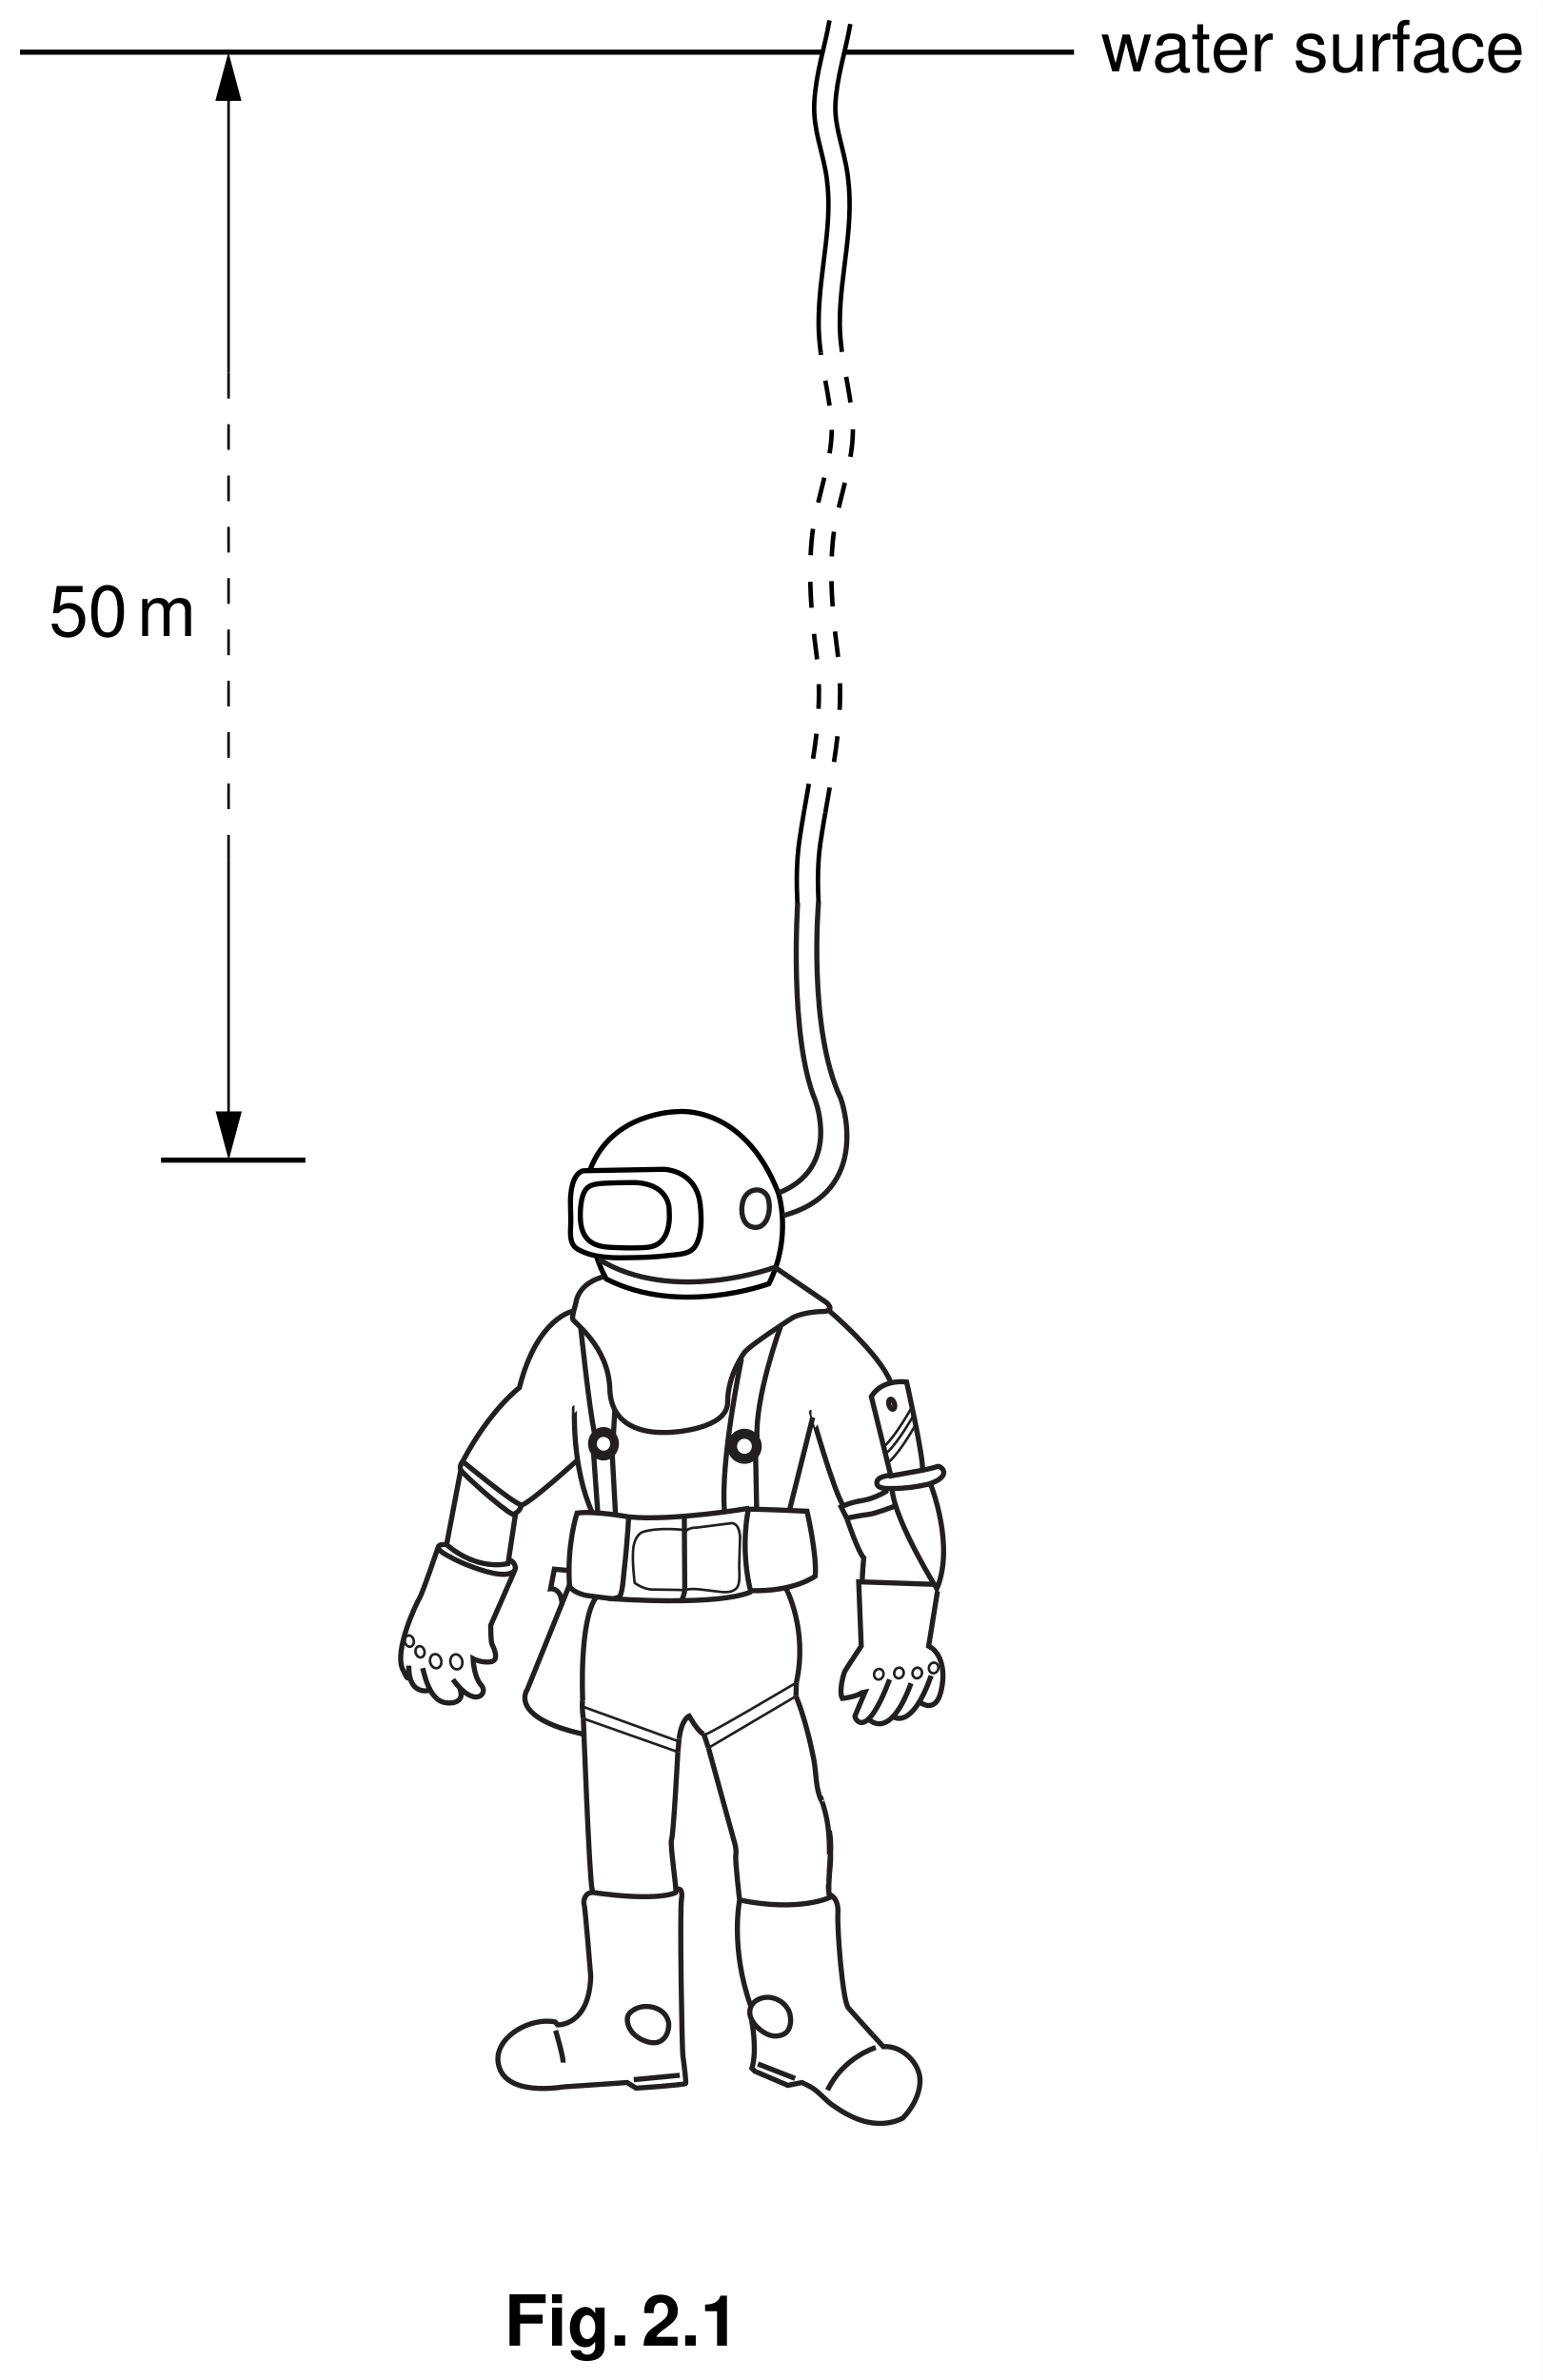
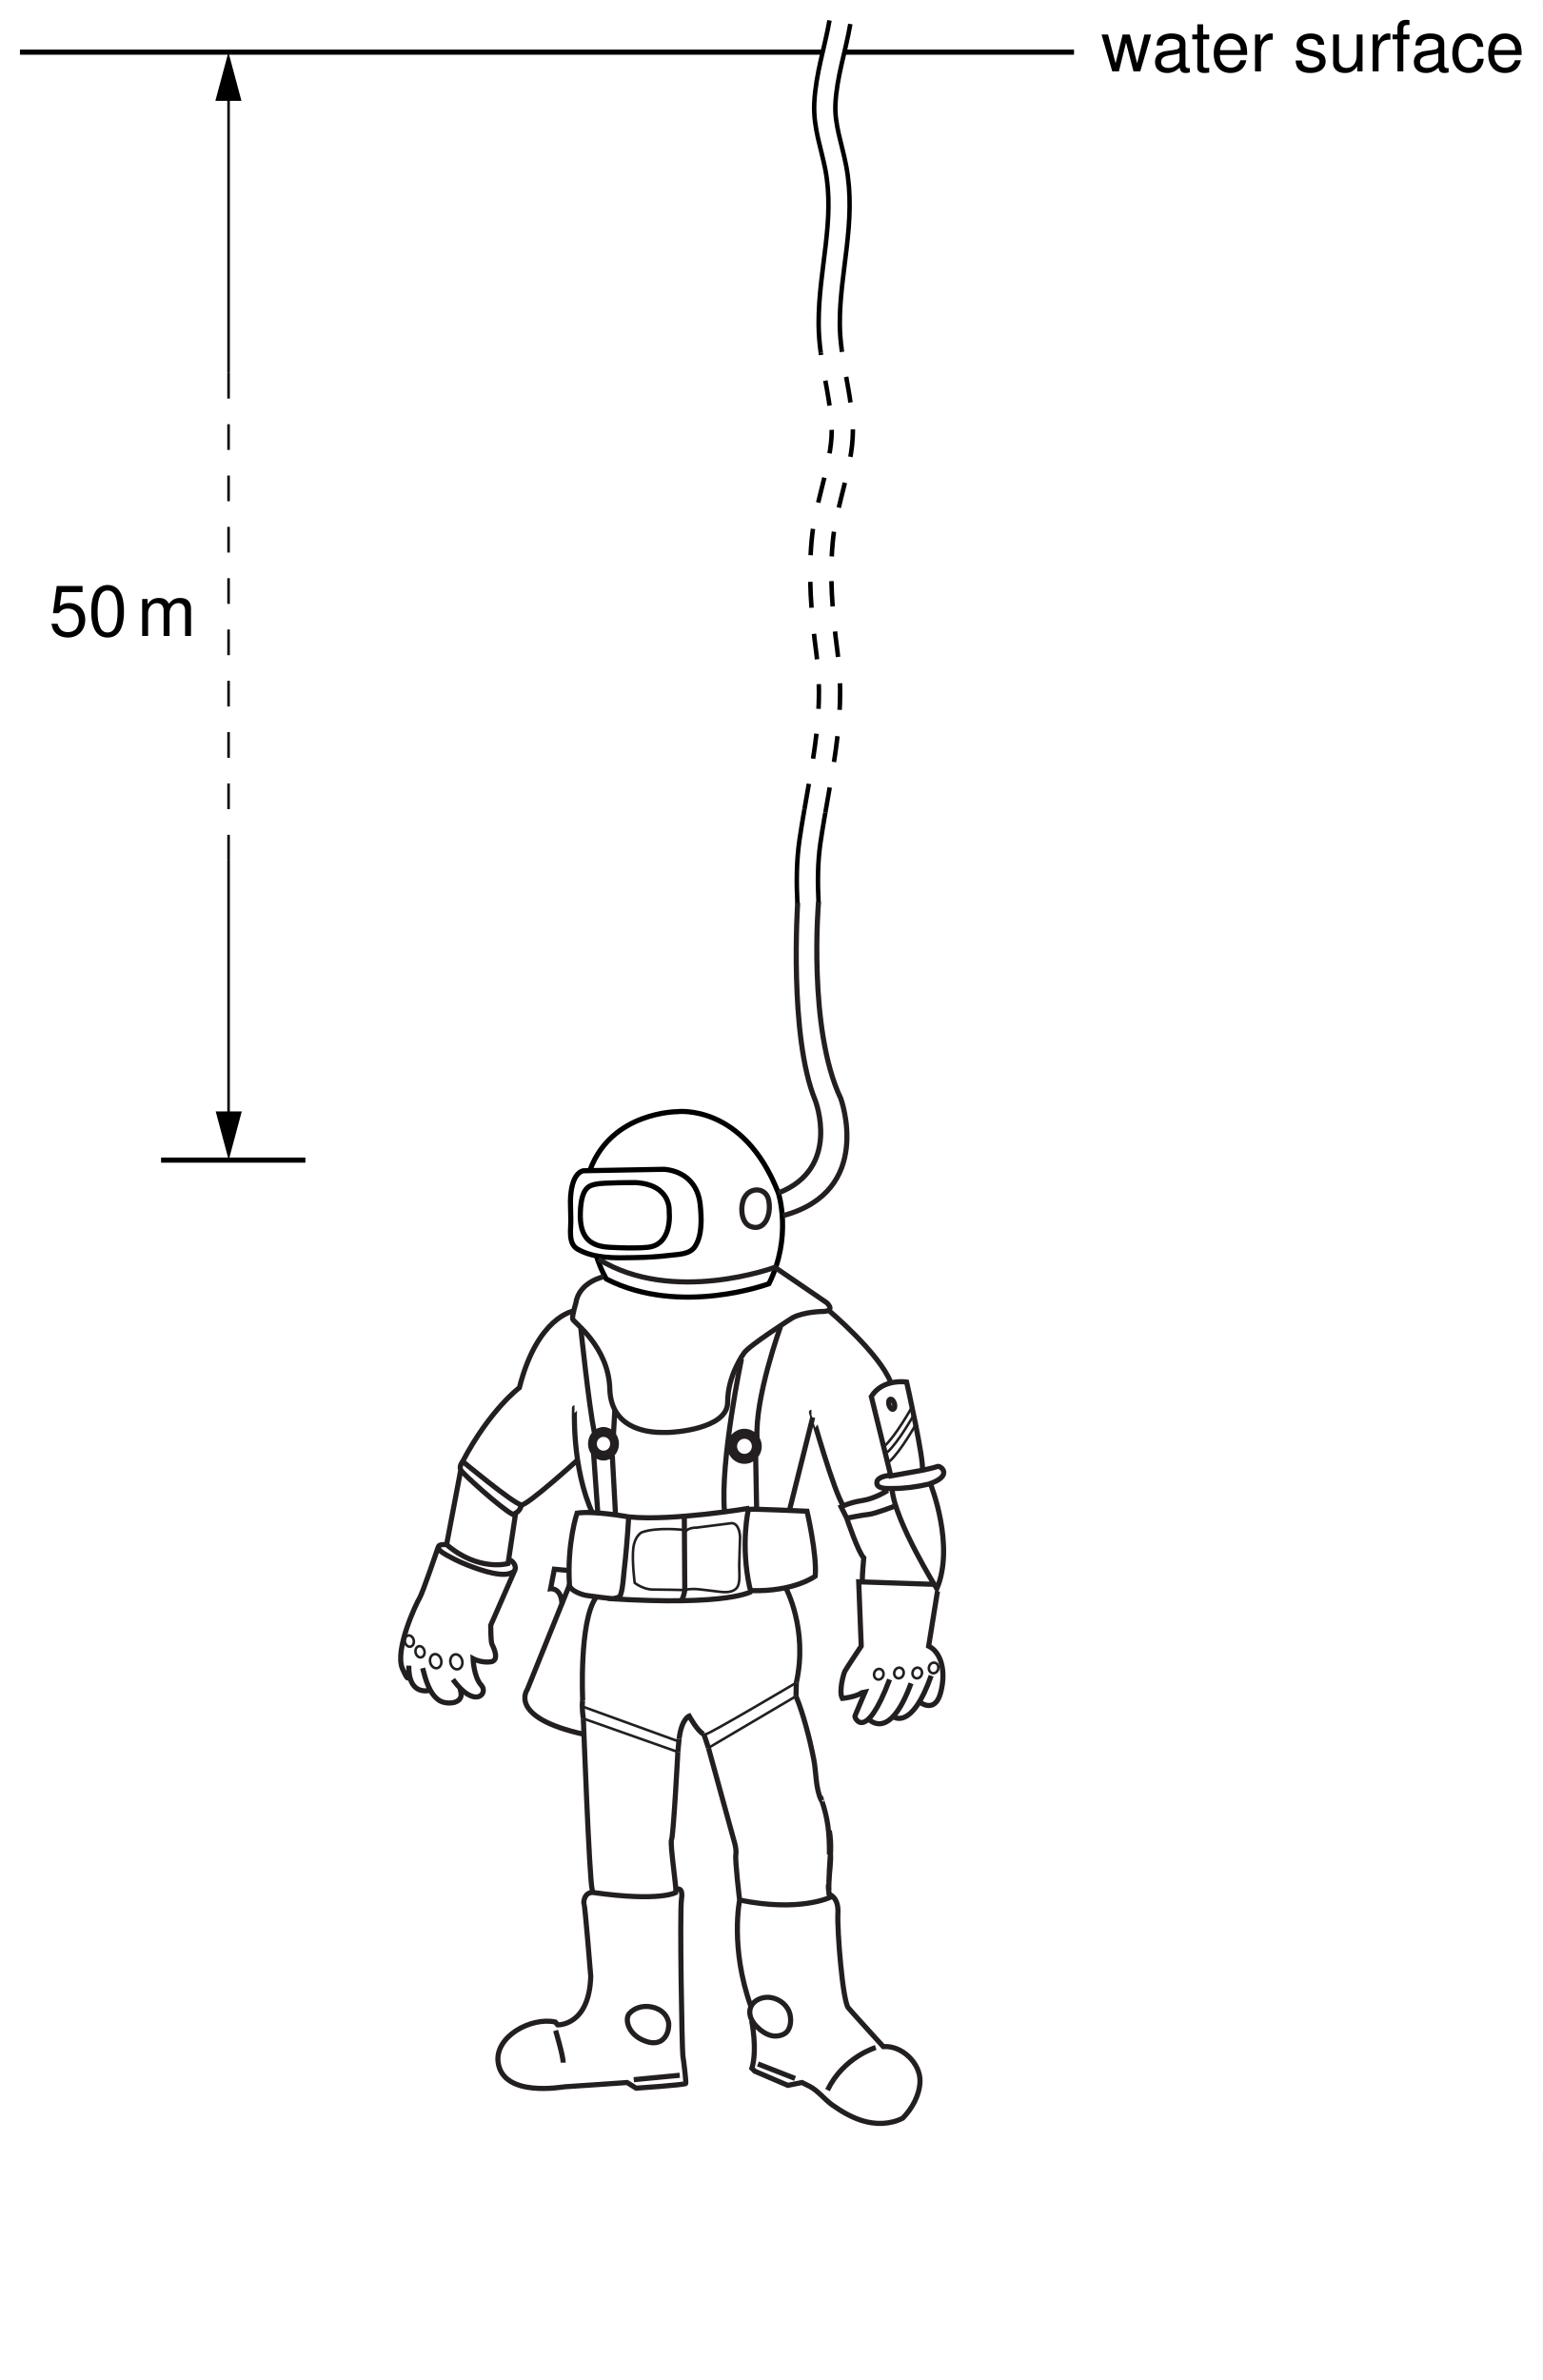
<svg xmlns="http://www.w3.org/2000/svg" xmlns:xlink="http://www.w3.org/1999/xlink" data-id="0625_2003ON_03_q02_fig2-1" data-width-mm="84.84" data-height-mm="130.88" data-measure="false" data-source="0625/03 ON 2003 p4" version="1.1" width="240.5" height="371" viewBox="0 0 240.5 371">
  <defs>
    <clipPath id="clip_1">
      <path transform="matrix(1,0,0,-1,-186.5,747.5)" d="M186.5 376.5H427V747.5H186.5Z" />
    </clipPath>
    <clipPath id="clip_2">
      <path transform="matrix(1,0,0,-1,-186.5,747.5)" d="M0 0H595V842H0Z" />
    </clipPath>
    <clipPath id="clip_3">
      <path transform="matrix(1,0,0,-1,-186.5,747.5)" d="M-1 843H596V-1H-1Z" />
    </clipPath>
    <clipPath id="clip_4">
      <path transform="matrix(1,0,0,-1,-186.5,747.5)" d="M.015 842.01H595.005V0H.015Z" />
    </clipPath>
-     <path id="font_5_39" d="M.223 .313H.542V.438H.223V.603H.585V.728H.073V0H.223V.313Z" />
-     <path id="font_5_74" d="M.206 .539H.066V0H.206V.539M.206 .728H.066V.603H.206V.728Z" />
-     <path id="font_5_72" d="M.399 .539V.457C.360 .519 .317 .548 .260 .548 .212 .548 .159 .524 .122 .485 .068 .429 .040 .351 .040 .256 .040 .090 .128-.023 .257-.023 .315-.023 .350-.004 .399 .054V-.018C.399-.083 .353-.128 .287-.128 .237-.128 .206-.106 .195-.065H.051C.052-.107 .067-.136 .104-.166 .147-.201 .206-.218 .282-.218 .438-.218 .532-.143 .532-.018V.539H.399M.286 .431C.352 .431 .401 .358 .401 .258 .401 .160 .354 .093 .284 .093 .223 .093 .180 .160 .180 .258 .180 .360 .223 .431 .286 .431Z" />
-     <path id="font_5_15" d="M.213 .145H.063V0H.213V.145Z" />
-     <path id="font_5_19" d="M.511 .125H.210C.229 .162 .251 .183 .355 .258 .478 .348 .514 .401 .514 .498 .514 .635 .419 .723 .271 .723 .125 .723 .038 .636 .038 .486V.461H.173V.485C.173 .563 .210 .610 .274 .610 .336 .610 .375 .566 .375 .495 .375 .416 .350 .388 .192 .275 .072 .194 .035 .131 .029 0H.511V.125Z" />
-     <path id="font_5_18" d="M.237 .488V0H.377V.708H.284C.263 .625 .189 .582 .067 .582V.488H.237Z" />
+     <clipPath id="clip_5">
+       <path transform="matrix(1,0,0,-1,-186.5,747.5)" d="M50.61 746.36H515.49V411.87H50.61Z" clip-rule="evenodd" />
+     </clipPath>
    <clipPath id="clip_6">
      <path transform="matrix(1,0,0,-1,-186.5,747.5)" d="M50.61 746.36H515.49V411.87H50.61Z" clip-rule="evenodd" />
    </clipPath>
-     <clipPath id="clip_7">
-       <path transform="matrix(1,0,0,-1,-186.5,747.5)" d="M50.61 746.36H515.49V411.87H50.61Z" clip-rule="evenodd" />
-     </clipPath>
-     <path id="font_8_22" d="M.475 .708H.109L.056 .322H.137C.178 .371 .212 .388 .268 .388 .363 .388 .422 .323 .422 .218 .422 .116 .363 .054 .267 .054 .190 .054 .143 .093 .122 .173H.034C.046 .115 .056 .087 .077 .061 .117 .007 .189-.023 .269-.023 .412-.023 .513 .080 .513 .230 .513 .370 .419 .466 .283 .466 .233 .466 .194 .453 .152 .423L.180 .621H.475V.708Z" />
-     <path id="font_8_17" d="M.274 .722C.208 .722 .148 .692 .111 .643 .065 .579 .042 .483 .042 .349 .042 .105 .122-.023 .274-.023 .424-.023 .506 .105 .506 .343 .506 .483 .485 .577 .437 .643 .400 .694 .341 .722 .274 .722M.274 .644C.369 .644 .416 .547 .416 .351 .416 .145 .370 .049 .272 .049 .179 .049 .132 .149 .132 .348 .132 .547 .179 .644 .274 .644Z" />
-     <path id="font_8_1" d="" />
-     <path id="font_8_78" d="M.069 .523V0H.153V.328C.153 .404 .208 .465 .276 .465 .338 .465 .373 .427 .373 .360V0H.457V.328C.457 .404 .513 .465 .580 .465 .641 .465 .677 .426 .677 .360V0H.761V.392C.761 .486 .707 .538 .610 .538 .539 .538 .497 .517 .448 .458 .417 .514 .375 .538 .307 .538 .237 .538 .190 .513 .146 .449V.523H.069Z" />
-     <path id="font_8_88" d="M.554 0 .707 .523H.613L.509 .115 .406 .523H.304L.204 .115 .097 .523H.005L.157 0H.251L.352 .410 .458 0H.554Z" />
-     <path id="font_8_66" d="M.534 .048C.526 .046 .521 .046 .516 .046 .487 .046 .472 .061 .472 .087V.395C.472 .488 .403 .538 .274 .538 .197 .538 .136 .516 .100 .477 .076 .450 .066 .420 .064 .368H.148C.155 .432 .194 .461 .271 .461 .347 .461 .388 .433 .388 .383V.361C.388 .325 .369 .312 .301 .303 .183 .288 .165 .284 .133 .271 .072 .245 .041 .199 .041 .131 .041 .036 .107-.023 .213-.023 .279-.023 .332 0 .391 .053 .397 0 .423-.023 .477-.023 .495-.023 .506-.021 .534-.014V.048M.388 .164C.388 .136 .380 .119 .355 .097 .321 .065 .280 .049 .231 .049 .166 .049 .128 .080 .128 .133 .128 .188 .164 .216 .254 .229 .343 .241 .360 .245 .388 .258V.164Z" />
-     <path id="font_8_85" d="M.253 .523H.167V.667H.084V.523H.013V.455H.084V.059C.084 .005 .120-.023 .185-.023 .207-.023 .225-.021 .253-.016V.053C.241 .050 .230 .049 .213 .049 .177 .049 .167 .059 .167 .097V.455H.253V.523Z" />
-     <path id="font_8_70" d="M.513 .233C.513 .313 .506 .361 .491 .400 .457 .486 .377 .538 .279 .538 .133 .538 .039 .427 .039 .254 .039 .081 .129-.023 .277-.023 .397-.023 .480 .044 .501 .158H.417C.394 .089 .347 .053 .280 .053 .227 .053 .182 .077 .154 .121 .134 .151 .127 .181 .126 .233H.513M.128 .301C.135 .398 .194 .461 .278 .461 .363 .461 .422 .395 .422 .301H.128Z" />
-     <path id="font_8_83" d="M.068 .523V0H.152V.271C.153 .397 .205 .453 .320 .450V.535C.306 .537 .298 .538 .288 .538 .234 .538 .194 .506 .145 .429V.523H.068Z" />
-     <path id="font_8_84" d="M.437 .377C.436 .480 .368 .538 .247 .538 .125 .538 .046 .475 .046 .378 .046 .296 .088 .257 .212 .227L.291 .208C.348 .194 .371 .173 .371 .136 .371 .086 .322 .053 .25 .053 .204 .053 .166 .066 .145 .088 .132 .103 .126 .118 .121 .155H.033C.037 .034 .105-.023 .242-.023 .375-.023 .458 .041 .458 .142 .458 .220 .414 .263 .310 .288L.230 .307C.162 .323 .133 .345 .133 .382 .133 .431 .176 .461 .244 .461 .311 .461 .347 .432 .349 .377H.437Z" />
-     <path id="font_8_86" d="M.481 0V.523H.398V.226C.398 .119 .342 .049 .255 .049 .189 .049 .147 .089 .147 .152V.523H.064V.119C.064 .032 .129-.023 .231-.023 .308-.023 .357 .003 .406 .072V0H.481Z" />
-     <path id="font_8_71" d="M.257 .523H.170V.605C.170 .640 .189 .658 .228 .658 .235 .658 .238 .658 .257 .657V.726C.238 .730 .227 .731 .210 .731 .133 .731 .087 .687 .087 .612V.523H.017V.455H.087V0H.170V.455H.257V.523Z" />
-     <path id="font_8_68" d="M.470 .347C.466 .398 .455 .431 .435 .460 .399 .509 .336 .538 .263 .538 .121 .538 .030 .426 .030 .252 .030 .083 .120-.023 .263-.023 .388-.023 .466 .051 .476 .179H.392C.378 .095 .335 .053 .264 .053 .172 .053 .117 .128 .117 .252 .117 .383 .171 .461 .263 .461 .332 .461 .376 .420 .386 .347H.470Z" />
-     <clipPath id="clip_9">
+     <path id="font_7_22" d="M.475 .708H.109L.056 .322H.137C.178 .371 .212 .388 .268 .388 .363 .388 .422 .323 .422 .218 .422 .116 .363 .054 .267 .054 .190 .054 .143 .093 .122 .173H.034C.046 .115 .056 .087 .077 .061 .117 .007 .189-.023 .269-.023 .412-.023 .513 .080 .513 .230 .513 .370 .419 .466 .283 .466 .233 .466 .194 .453 .152 .423L.180 .621H.475V.708Z" />
+     <path id="font_7_17" d="M.274 .722C.208 .722 .148 .692 .111 .643 .065 .579 .042 .483 .042 .349 .042 .105 .122-.023 .274-.023 .424-.023 .506 .105 .506 .343 .506 .483 .485 .577 .437 .643 .400 .694 .341 .722 .274 .722M.274 .644C.369 .644 .416 .547 .416 .351 .416 .145 .370 .049 .272 .049 .179 .049 .132 .149 .132 .348 .132 .547 .179 .644 .274 .644Z" />
+     <path id="font_7_1" d="" />
+     <path id="font_7_78" d="M.069 .523V0H.153V.328C.153 .404 .208 .465 .276 .465 .338 .465 .373 .427 .373 .360V0H.457V.328C.457 .404 .513 .465 .580 .465 .641 .465 .677 .426 .677 .360V0H.761V.392C.761 .486 .707 .538 .610 .538 .539 .538 .497 .517 .448 .458 .417 .514 .375 .538 .307 .538 .237 .538 .190 .513 .146 .449V.523H.069Z" />
+     <path id="font_7_88" d="M.554 0 .707 .523H.613L.509 .115 .406 .523H.304L.204 .115 .097 .523H.005L.157 0H.251L.352 .410 .458 0H.554Z" />
+     <path id="font_7_66" d="M.534 .048C.526 .046 .521 .046 .516 .046 .487 .046 .472 .061 .472 .087V.395C.472 .488 .403 .538 .274 .538 .197 .538 .136 .516 .100 .477 .076 .450 .066 .420 .064 .368H.148C.155 .432 .194 .461 .271 .461 .347 .461 .388 .433 .388 .383V.361C.388 .325 .369 .312 .301 .303 .183 .288 .165 .284 .133 .271 .072 .245 .041 .199 .041 .131 .041 .036 .107-.023 .213-.023 .279-.023 .332 0 .391 .053 .397 0 .423-.023 .477-.023 .495-.023 .506-.021 .534-.014V.048M.388 .164C.388 .136 .380 .119 .355 .097 .321 .065 .280 .049 .231 .049 .166 .049 .128 .080 .128 .133 .128 .188 .164 .216 .254 .229 .343 .241 .360 .245 .388 .258V.164Z" />
+     <path id="font_7_85" d="M.253 .523H.167V.667H.084V.523H.013V.455H.084V.059C.084 .005 .120-.023 .185-.023 .207-.023 .225-.021 .253-.016V.053C.241 .050 .230 .049 .213 .049 .177 .049 .167 .059 .167 .097V.455H.253V.523Z" />
+     <path id="font_7_70" d="M.513 .233C.513 .313 .506 .361 .491 .400 .457 .486 .377 .538 .279 .538 .133 .538 .039 .427 .039 .254 .039 .081 .129-.023 .277-.023 .397-.023 .480 .044 .501 .158H.417C.394 .089 .347 .053 .280 .053 .227 .053 .182 .077 .154 .121 .134 .151 .127 .181 .126 .233H.513M.128 .301C.135 .398 .194 .461 .278 .461 .363 .461 .422 .395 .422 .301H.128Z" />
+     <path id="font_7_83" d="M.068 .523V0H.152V.271C.153 .397 .205 .453 .320 .450V.535C.306 .537 .298 .538 .288 .538 .234 .538 .194 .506 .145 .429V.523H.068Z" />
+     <path id="font_7_84" d="M.437 .377C.436 .480 .368 .538 .247 .538 .125 .538 .046 .475 .046 .378 .046 .296 .088 .257 .212 .227L.291 .208C.348 .194 .371 .173 .371 .136 .371 .086 .322 .053 .25 .053 .204 .053 .166 .066 .145 .088 .132 .103 .126 .118 .121 .155H.033C.037 .034 .105-.023 .242-.023 .375-.023 .458 .041 .458 .142 .458 .220 .414 .263 .310 .288L.230 .307C.162 .323 .133 .345 .133 .382 .133 .431 .176 .461 .244 .461 .311 .461 .347 .432 .349 .377H.437Z" />
+     <path id="font_7_86" d="M.481 0V.523H.398V.226C.398 .119 .342 .049 .255 .049 .189 .049 .147 .089 .147 .152V.523H.064V.119C.064 .032 .129-.023 .231-.023 .308-.023 .357 .003 .406 .072V0H.481Z" />
+     <path id="font_7_71" d="M.257 .523H.170V.605C.170 .640 .189 .658 .228 .658 .235 .658 .238 .658 .257 .657V.726C.238 .730 .227 .731 .210 .731 .133 .731 .087 .687 .087 .612V.523H.017V.455H.087V0H.170V.455H.257V.523Z" />
+     <path id="font_7_68" d="M.470 .347C.466 .398 .455 .431 .435 .460 .399 .509 .336 .538 .263 .538 .121 .538 .030 .426 .030 .252 .030 .083 .120-.023 .263-.023 .388-.023 .466 .051 .476 .179H.392C.378 .095 .335 .053 .264 .053 .172 .053 .117 .128 .117 .252 .117 .383 .171 .461 .263 .461 .332 .461 .376 .420 .386 .347H.470Z" />
+     <clipPath id="clip_8">
      <path transform="matrix(1,0,0,-1,-186.5,747.5)" d="M-1 843H596V-1H-1Z" />
    </clipPath>
-     <clipPath id="clip_10">
+     <clipPath id="clip_9">
      <path transform="matrix(1,0,0,-1,-186.5,747.5)" d="M.015 842.01H595.005V0H.015Z" />
    </clipPath>
  </defs>
  <g clip-path="url(#clip_1)">
    <g clip-path="url(#clip_2)">
      <path transform="matrix(1,0,0,-1,-175.5,-82.5)" d="M0 0V0" fill="#ffffff" />
      <g clip-path="url(#clip_3)">
        <g clip-path="url(#clip_4)">
          <path transform="matrix(1,0,0,-1,-186.5,747.5)" d="M49.61 777.37H517.32V51.700H49.61Z" fill="#ffffff" />
-           <use data-text="F" xlink:href="#font_5_39" transform="matrix(11,0,0,-11,78.629,365.643)" />
-           <use data-text="i" xlink:href="#font_5_74" transform="matrix(11,0,0,-11,85.348,365.643)" />
-           <use data-text="g" xlink:href="#font_5_72" transform="matrix(11,0,0,-11,88.403,365.643)" />
-           <use data-text="." xlink:href="#font_5_15" transform="matrix(11,0,0,-11,95.122,365.643)" />
-           <use data-text="2" xlink:href="#font_5_19" transform="matrix(11,0,0,-11,100.015,365.643)" />
-           <use data-text="." xlink:href="#font_5_15" transform="matrix(11,0,0,-11,106.129,365.643)" />
-           <use data-text="1" xlink:href="#font_5_18" transform="matrix(11,0,0,-11,109.185,365.643)" />
          <path transform="matrix(1,0,0,-1,-186.5,747.5)" d="M50.61 746.36H515.49V411.87H50.61Z" fill="#ffffff" />
        </g>
      </g>
-       <g clip-path="url(#clip_6)">
+       <g clip-path="url(#clip_5)">
        <path transform="matrix(1,0,0,-1,3.110,8.130)" stroke-width=".8" stroke-linecap="butt" stroke-miterlimit="4" stroke-linejoin="miter" fill="none" stroke="#000000" d="M0 0H164.333" />
        <path transform="matrix(1,0,0,-1,129.596,54.797)" stroke-width="4" stroke-linecap="butt" stroke-miterlimit="4" stroke-linejoin="miter" fill="none" stroke="#000000" d="M0 0C-.187 1.408-.313 2.844-.319 4.335-.35 12.647 2.296 20.284 .697 28.662 .045 32.072-1.161 35.121-1.002 38.621-.801 43.021 .606 47.053 1.347 51.334" />
      </g>
      <path transform="matrix(1,0,0,-1,127.043,126.411)" stroke-width="4" stroke-linecap="butt" stroke-dasharray="4,4" stroke-miterlimit="4" stroke-linejoin="miter" fill="none" stroke="#000000" d="M0 0C1.422 8.212 3.044 15.838 1.891 24.556 1.081 30.689 .529 36.931 1.251 43.102 1.89 48.575 4.571 54.822 4.25 60.267 4.018 64.191 3.061 67.797 2.553 71.613" />
-       <g clip-path="url(#clip_7)">
+       <g clip-path="url(#clip_6)">
        <path transform="matrix(1,0,0,-1,125.965,140.793)" stroke-width="4" stroke-linecap="butt" stroke-miterlimit="4" stroke-linejoin="miter" fill="none" stroke="#000000" d="M0 0C-.155 3.22-.158 6.439 .313 9.662 .547 11.264 .809 12.833 1.078 14.382" />
        <path transform="matrix(1,0,0,-1,125.965,140.793)" stroke-width="2.6" stroke-linecap="round" stroke-miterlimit="4" stroke-linejoin="miter" fill="none" stroke="#ffffff" d="M0 0C-.155 3.22-.158 6.439 .313 9.662 1.79 19.756 4.338 28.576 2.969 38.938 2.159 45.071 1.607 51.313 2.329 57.484 2.968 62.957 5.649 69.204 5.328 74.649 5.011 80.02 3.334 84.797 3.312 90.33 3.281 98.642 5.927 106.279 4.328 114.657 3.676 118.067 2.47 121.116 2.629 124.616 2.83 129.016 4.237 133.048 4.978 137.329" />
      </g>
      <path transform="matrix(1,0,0,-1,25.11,180.841)" stroke-width=".8" stroke-linecap="butt" stroke-miterlimit="4" stroke-linejoin="miter" fill="none" stroke="#000000" d="M0 0H22.5" />
      <path transform="matrix(1,0,0,-1,35.634,134.13)" stroke-width=".4" stroke-linecap="butt" stroke-miterlimit="4" stroke-linejoin="miter" fill="none" stroke="#000000" d="M0 0V-40.511" />
      <path transform="matrix(1,0,0,-1,35.634,58.130)" stroke-width=".4" stroke-linecap="butt" stroke-dasharray="4,4" stroke-miterlimit="4" stroke-linejoin="miter" fill="none" stroke="#000000" d="M0 0V-76" />
      <path transform="matrix(1,0,0,-1,35.634,14.331)" stroke-width=".4" stroke-linecap="butt" stroke-miterlimit="4" stroke-linejoin="miter" fill="none" stroke="#000000" d="M0 0V-43.798" />
      <path transform="matrix(1,0,0,-1,33.626,173.252)" d="M0 0 2.033-7.589 4.067 0H0" />
      <path transform="matrix(1,0,0,-1,37.643,15.718)" d="M0 0-2.033 7.589-4.067 0H0" />
-       <use data-text="5" xlink:href="#font_8_22" transform="matrix(11,0,0,-11,7.646,99.130)" />
-       <use data-text="0" xlink:href="#font_8_17" transform="matrix(11,0,0,-11,13.762,99.130)" />
-       <use data-text="m" xlink:href="#font_8_78" transform="matrix(11,0,0,-11,21.407,99.130)" />
-       <use data-text="w" xlink:href="#font_8_88" transform="matrix(11,0,0,-11,171.678,11.130)" />
-       <use data-text="a" xlink:href="#font_8_66" transform="matrix(11,0,0,-11,179.620,11.130)" />
-       <use data-text="t" xlink:href="#font_8_85" transform="matrix(11,0,0,-11,185.736,11.130)" />
-       <use data-text="e" xlink:href="#font_8_70" transform="matrix(11,0,0,-11,188.794,11.130)" />
-       <use data-text="r" xlink:href="#font_8_83" transform="matrix(11,0,0,-11,194.910,11.130)" />
-       <use data-text="s" xlink:href="#font_8_84" transform="matrix(11,0,0,-11,201.631,11.130)" />
-       <use data-text="u" xlink:href="#font_8_86" transform="matrix(11,0,0,-11,207.131,11.130)" />
-       <use data-text="r" xlink:href="#font_8_83" transform="matrix(11,0,0,-11,213.247,11.130)" />
-       <use data-text="f" xlink:href="#font_8_71" transform="matrix(11,0,0,-11,216.910,11.130)" />
-       <use data-text="a" xlink:href="#font_8_66" transform="matrix(11,0,0,-11,219.968,11.130)" />
-       <use data-text="c" xlink:href="#font_8_68" transform="matrix(11,0,0,-11,226.084,11.130)" />
-       <use data-text="e" xlink:href="#font_8_70" transform="matrix(11,0,0,-11,231.584,11.130)" />
+       <use data-text="5" xlink:href="#font_7_22" transform="matrix(11,0,0,-11,7.646,99.130)" />
+       <use data-text="0" xlink:href="#font_7_17" transform="matrix(11,0,0,-11,13.762,99.130)" />
+       <use data-text="m" xlink:href="#font_7_78" transform="matrix(11,0,0,-11,21.407,99.130)" />
+       <use data-text="w" xlink:href="#font_7_88" transform="matrix(11,0,0,-11,171.678,11.130)" />
+       <use data-text="a" xlink:href="#font_7_66" transform="matrix(11,0,0,-11,179.620,11.130)" />
+       <use data-text="t" xlink:href="#font_7_85" transform="matrix(11,0,0,-11,185.736,11.130)" />
+       <use data-text="e" xlink:href="#font_7_70" transform="matrix(11,0,0,-11,188.794,11.130)" />
+       <use data-text="r" xlink:href="#font_7_83" transform="matrix(11,0,0,-11,194.910,11.130)" />
+       <use data-text="s" xlink:href="#font_7_84" transform="matrix(11,0,0,-11,201.631,11.130)" />
+       <use data-text="u" xlink:href="#font_7_86" transform="matrix(11,0,0,-11,207.131,11.130)" />
+       <use data-text="r" xlink:href="#font_7_83" transform="matrix(11,0,0,-11,213.247,11.130)" />
+       <use data-text="f" xlink:href="#font_7_71" transform="matrix(11,0,0,-11,216.910,11.130)" />
+       <use data-text="a" xlink:href="#font_7_66" transform="matrix(11,0,0,-11,219.968,11.130)" />
+       <use data-text="c" xlink:href="#font_7_68" transform="matrix(11,0,0,-11,226.084,11.130)" />
+       <use data-text="e" xlink:href="#font_7_70" transform="matrix(11,0,0,-11,231.584,11.130)" />
      <path transform="matrix(1,0,0,-1,92.026,182.278)" stroke-width=".8" stroke-linecap="butt" stroke-miterlimit="4" stroke-linejoin="miter" fill="none" stroke="#000000" d="M0 0C3.388 8.989 13.556 8.989 13.556 8.989 13.556 8.989 23.87 10.315 29.323-3.684 29.323-3.684 31.534-10.462 27.851-17.831 27.851-17.831 13.998-22.988 2.503-17.094 2.503-17.094 1.642-15.736 .863-13.207M11.198 0-1.033-.221C-1.033-.221-3.022-.294-3.095-5.01-3.075-5.946-3.055-6.882-3.035-7.818-3-9.365-3.507-11.578-1.964-12.45 .699-13.956 3.873-13.811 6.826-13.762 8.677-13.732 10.531-13.641 12.372-13.41 13.712-13.241 15.476-13.286 16.304-12.061 17.495-10.292 17.347-7.502 17.134-5.479 16.81-2.342 14.791-.347 11.64 0H11.198ZM8.914-12.157C12.894-11.788 12.302-6.631 12.302-6.631 12.302-6.631 12.746-2.358 7-2.063 6.999-2.063 2.136-2.063 1.031-2.284-.075-2.505-1.401-2.652-1.549-6.705-1.696-10.757 .072-12.01 3.093-12.157 4.972-12.248 7.048-12.329 8.914-12.157Z" />
      <path transform="matrix(1,0,0,-1,94.088,199.028)" stroke-width=".8" stroke-linecap="butt" stroke-miterlimit="4" stroke-linejoin="miter" fill="none" stroke="#231f20" d="M0 0C0 0-3.832-.785-4.322-4.126-4.322-4.126-4.912-6.091-4.814-6.581-4.715-7.073 .785-10.806 .982-17.487 1.179-24.167 7.76-24.265 9.233-24.265H10.021C10.807-24.265 19.353-23.773 19.353-19.55 19.353-15.325 21.906-11.887 21.906-11.887 22.693-10.708 29.472-6.386 29.472-6.386 31.339-5.403 34.285-5.403 34.285-5.403 36.25-5.305 34.777-4.027 34.777-4.027L26.722 1.474C26.722 1.474 10.807-4.42-.786 2.751M35.072-5.206C35.072-5.206 43.029-11.887 44.796-16.504M32.42-21.121C32.419-21.121 35.955-33.696 37.429-35.759M44.306-33.303C44.306-33.303 42.341-34.581 40.377-34.875 38.412-35.17 37.037-35.857 37.037-35.857L37.921-37.626C37.921-37.626 40.377-37.134 41.359-37.036 42.341-36.938 45.386-35.759 45.386-35.759M37.921-37.626C37.921-37.626 39.689-42.931 40.574-43.815 40.574-43.815 40.279-46.86 40.377-47.45M51.478-47.941 39.787-47.548 40.179-57.569C40.179-57.569 37.822-61.105 37.625-61.498 37.429-61.891 36.642-64.642 37.234-65.723 37.234-65.723 39.296-65.526 40.279-64.838L40.769-64.74C40.769-64.74 39.296-68.179 39.197-68.473 39.099-68.768 40.869-72.697 44.599-62.775M41.261-68.867C41.261-68.867 44.503-72.795 47.941-63.365M45.191-68.572C45.191-68.572 48.039-70.83 51.084-62.186M49.316-66.312C49.316-66.312 51.673-68.179 52.558-64.838 53.441-61.498 52.656-58.551 50.691-57.569L52.068-49.021M49.709-30.16C50.005-28.588 47.253-16.406 47.253-16.406 47.253-16.406 43.521-15.817 41.752-18.665L44.796-31.043 49.709-30.16ZM49.709-30.16C49.709-30.16 51.576-29.767 52.068-29.57 52.558-29.374 54.621-31.043 50.691-32.321 48.875-32.743 46.966-33.008 45.099-33.003 44.406-33.002 42.359-33.17 42.64-31.917 42.8-31.2 44.203-30.964 44.796-30.945M50.986-32.321C50.986-32.321 54.818-41.85 51.966-48.628 51.966-48.628 45.484-38.215 44.994-33.205M44.503-19.991C44.628-20.421 44.92-20.715 45.154-20.647 45.388-20.58 45.478-20.176 45.353-19.746 45.23-19.316 44.939-19.022 44.705-19.09 44.47-19.158 44.38-19.561 44.503-19.991Z" />
      <path transform="matrix(1,0,0,-1,142.127,219.413)" stroke-width=".4" stroke-linecap="butt" stroke-miterlimit="4" stroke-linejoin="miter" fill="none" stroke="#231f20" d="M0 0C0 0-2.504-4.494-4.274-6.042M.441-.957C.441-.957-2.063-5.452-3.83-6.999M.81-2.357C.81-2.357-1.696-6.852-3.463-8.399" />
      <path transform="matrix(1,0,0,-1,89.372,204.382)" stroke-width=".8" stroke-linecap="butt" stroke-miterlimit="4" stroke-linejoin="miter" fill="none" stroke="#231f20" d="M0 0C0 0-5.6-.884-8.399-11.936-8.399-11.936-12.969-15.325-17.242-23.43-17.242-23.43-9.431-29.914-8.105-30.209-7.266-30.396 .588-23.283 .588-23.283M-17.242-23.43C-17.242-23.43-17.832-24.167-17.537-24.756-17.242-25.346-11.2-30.798-9.431-31.682-9.431-31.682-8.253-31.388-8.105-30.209M-8.99-31.535-10.168-39.345C-10.168-39.345-14.736-40.671-19.747-36.398L-17.537-24.756M-10.021-38.756C-9.511-38.879-9.07-39.425-9.035-39.951-8.998-40.52-9.441-40.763-9.928-40.904-10.443-41.054-10.965-41.053-11.496-40.997-12.861-40.854-14.203-40.429-15.488-39.965-16.814-39.486-18.13-38.927-19.36-38.232-19.72-38.028-21.154-37.342-21.047-36.758-20.963-36.31-20.053-36.39-19.747-36.398M-9.039-40.229-12.87-48.973C-12.87-48.973-12.87-51.527-12.674-51.92-12.478-52.313-11.396-54.474-12.87-54.67-14.344-54.867-15.621-54.179-15.621-54.179-15.621-54.179-15.522-57.028-14.344-58.305-13.164-59.583-15.326-62.137-18.763-57.421M-17.683-58.698C-17.575-59.099-17.405-59.688-17.517-60.097-17.843-61.277-19.877-61.281-20.783-60.752-22.424-59.793-23.053-57.335-23.48-55.653M-22.301-59.091C-22.301-59.091-25.74-60.172-25.641-55.26M-21.047-36.758C-21.047-36.758-23.48-43.962-23.972-44.748-24.463-45.534-27.902-52.804-26.623-55.751-25.347-58.698-25.74-56.242-25.74-56.242" />
      <path transform="matrix(1,0,0,-1,144.841,259.816)" stroke-width=".4" stroke-linecap="butt" stroke-miterlimit="4" stroke-linejoin="miter" fill="none" stroke="#231f20" d="M0 0C-.117-.446 .108-.892 .5-.995 .895-1.098 1.309-.819 1.424-.374 1.542 .073 1.317 .518 .922 .621 .53 .724 .116 .446 0 0ZM-2.554-.787C-2.671-1.233-2.447-1.678-2.052-1.781-1.66-1.884-1.246-1.606-1.13-1.16-1.011-.714-1.236-.269-1.63-.166-2.023-.063-2.437-.341-2.554-.787ZM-5.404-.787C-5.521-1.233-5.296-1.678-4.902-1.781-4.509-1.884-4.093-1.606-3.978-1.16-3.861-.714-4.085-.269-4.478-.166-4.873-.063-5.287-.341-5.404-.787ZM-8.548-.983C-8.664-1.429-8.441-1.874-8.046-1.978-7.652-2.081-7.238-1.802-7.123-1.356-7.005-.91-7.23-.465-7.623-.362-8.017-.259-8.431-.537-8.548-.983ZM-74.603 .557C-74.458-.078-73.933-.5-73.432-.386-72.929-.273-72.638 .335-72.782 .97-72.926 1.605-73.45 2.027-73.954 1.913-74.456 1.799-74.747 1.192-74.603 .557ZM-77.772 .675C-77.636 .077-77.142-.321-76.669-.213-76.196-.106-75.921 .466-76.058 1.065-76.192 1.663-76.687 2.061-77.161 1.953-77.635 1.845-77.907 1.273-77.772 .675ZM-80.044 2.176C-79.933 1.698-79.539 1.379-79.161 1.466-78.784 1.552-78.564 2.009-78.673 2.487-78.782 2.965-79.176 3.282-79.554 3.196-79.933 3.111-80.151 2.653-80.044 2.176ZM-81.713 3.846C-81.604 3.368-81.208 3.05-80.831 3.136-80.452 3.222-80.233 3.679-80.343 4.157-80.452 4.634-80.846 4.953-81.224 4.867-81.603 4.781-81.821 4.324-81.713 3.846Z" />
      <path transform="matrix(1,0,0,-1,126.704,220.935)" stroke-width=".8" stroke-linecap="butt" stroke-miterlimit="4" stroke-linejoin="miter" fill="none" stroke="#231f20" d="M0 0-3.637-14.539M-37.136 1.474C-37.137 1.474-37.627-7.859-34.288-15.03M-5.012 14.147C-5.012 14.147-9.065 3.009-8.672-3.376M-8.893-6.139-8.744-14.318M-11.102 9.137C-11.102 9.137-14.442-6.876-13.756-14.637M-12.934-4.519C-12.934-5.807-11.906-6.852-10.641-6.852-9.373-6.852-8.346-5.807-8.346-4.519-8.346-3.229-9.373-2.185-10.641-2.185-11.906-2.185-12.934-3.229-12.934-4.519ZM-12.192-4.519C-12.192-5.391-11.498-6.098-10.641-6.098-9.783-6.098-9.088-5.391-9.088-4.519-9.088-3.646-9.783-2.939-10.641-2.939-11.498-2.939-12.192-3.646-12.192-4.519ZM-34.064-4.126C-34.064-4.938-33.417-5.598-32.617-5.598-31.818-5.598-31.171-4.938-31.171-4.126-31.171-3.313-31.818-2.653-32.617-2.653-33.417-2.653-34.064-3.313-34.064-4.126ZM-30.849 1.18-31.07-2.75M-36.154 13.852C-36.154 13.852-34.901 1.793-34.017-2.529M-31.242-5.992-30.751-15.03M-34.189-5.305-33.502-14.932M-34.633-4.125C-34.633-5.346-33.731-6.335-32.618-6.335-31.507-6.335-30.605-5.346-30.605-4.125-30.605-2.904-31.507-1.914-32.618-1.914-33.731-1.914-34.633-2.904-34.633-4.125ZM-9.629-27.015C-2.85-27.212 .392-24.756 .392-24.756 .685-21.416-.887-14.637-.887-14.637-.887-14.637-9.237-14.244-10.022-14.342-10.022-14.342-11.299-19.746-9.826-26.525L-9.629-27.015ZM-37.923-26.132C-38.33-19.624-36.744-14.932-36.744-14.932-34.091-14.538-28.687-15.521-28.687-15.521-28.775-17.025-28.888-18.528-29.015-20.028-29.129-21.35-29.256-22.671-29.409-23.989-29.543-25.15-29.575-26.485-29.935-27.602-30.108-28.145-30.523-28.104-30.996-28.238-31.041-28.378-34.602-27.838-35.084-27.796-35.791-27.736-37.865-27.05-37.923-26.132ZM-9.408-27.065C-9.409-27.065-12.651-29.496-31.954-28.243M-9.85-14.17C-9.85-14.17-21.884-16.209-28.687-15.521M-20.018-15.423-19.945-26.918C-19.945-26.918-20.092-28.096-20.46-28.464" />
      <path transform="matrix(1,0,0,-1,106.687,239.233)" stroke-width=".4" stroke-linecap="butt" stroke-miterlimit="4" stroke-linejoin="miter" fill="none" stroke="#231f20" d="M0 0C.147 1.18 1.914 1.105 1.914 1.105L7.147 1.769C7.147 1.769 8.473 2.211 8.694-.294 8.66-1.774 8.613-3.253 8.557-4.731 8.52-5.663 8.844-7.695 8.071-8.408 7.117-9.285 5.602-8.872 4.459-8.766 3.131-8.644 1.371-8.249 .073-8.621M0 .737C0 .737-4.2 1.253-6.63 .369-6.63 .369-7.736-.146-7.958-2.136-8.179-4.126-7.736-7.515-7.736-7.515-7.736-7.515-6.41-8.546-4.937-8.546-3.463-8.546-.368-8.621-.148-8.621" />
      <path transform="matrix(1,0,0,-1,90.846,265.045)" stroke-width=".8" stroke-linecap="butt" stroke-miterlimit="4" stroke-linejoin="miter" fill="none" stroke="#231f20" d="M0 0C0 0-.59 12.28 2.062 16.013M18.839-5.26C17.923-4.867 16.601-2.456 16.601-2.456 16.601-2.456 15.424-2.85 15.031-5.993" />
      <path transform="matrix(1,0,0,-1,124.149,262.294)" stroke-width=".4" stroke-linecap="butt" stroke-miterlimit="4" stroke-linejoin="miter" fill="none" stroke="#231f20" d="M0 0C0 0-13.264-7.86-14.148-8.056-14.246-8.078-14.351-8.06-14.465-8.011" />
      <path transform="matrix(1,0,0,-1,122.478,247.461)" stroke-width=".8" stroke-linecap="butt" stroke-miterlimit="4" stroke-linejoin="miter" fill="none" stroke="#231f20" d="M0 0C0 0 3.537-6.483 1.672-14.833M-12.033-25.001-12.769-22.791" />
      <path transform="matrix(1,0,0,-1,124.099,264.407)" stroke-width=".4" stroke-linecap="butt" stroke-miterlimit="4" stroke-linejoin="miter" fill="none" stroke="#231f20" d="M0 0-13.654-8.055" />
      <path transform="matrix(1,0,0,-1,124.149,262.294)" stroke-width=".8" stroke-linecap="butt" stroke-miterlimit="4" stroke-linejoin="miter" fill="none" stroke="#231f20" d="M0 0-.051-2.113M-33.205-5.601C-33.205-5.601-33.501-3.734-33.304-2.751" />
      <path transform="matrix(1,0,0,-1,105.679,273.101)" stroke-width=".4" stroke-linecap="butt" stroke-miterlimit="4" stroke-linejoin="miter" fill="none" stroke="#231f20" d="M0 0-14.735 5.206" />
      <path transform="matrix(1,0,0,-1,105.877,271.038)" stroke-width=".8" stroke-linecap="butt" stroke-miterlimit="4" stroke-linejoin="miter" fill="none" stroke="#231f20" d="M0 0-.197-2.063" />
      <path transform="matrix(1,0,0,-1,105.729,271.431)" stroke-width=".4" stroke-linecap="butt" stroke-miterlimit="4" stroke-linejoin="miter" fill="none" stroke="#231f20" d="M0 0-15.03 5.452" />
      <path transform="matrix(1,0,0,-1,124.099,264.407)" stroke-width=".8" stroke-linecap="butt" stroke-miterlimit="4" stroke-linejoin="miter" fill="none" stroke="#231f20" d="M0 0C.608-1.463 1.08-2.984 1.51-4.508 2.008-6.272 2.42-8.058 2.772-9.856 3.164-11.874 3.041-14.441 3.963-16.266 3.951-16.236 3.961-16.209 3.989-16.184 5.008-19.179 5.219-21.356 5.211-24.675 5.205-23.438 5.2-22.202 5.2-20.966 5.575-23.177 5.358-25.003 5.184-27.339 5.241-26.37 5.301-25.401 5.366-24.433 5.491-25.845 5.178-27.529 5.125-28.933 5.155-28.272 5.184-27.612 5.211-26.952 5.284-28.063 5.039-29.081 5.143-30.223 5.116-29.936 5.086-29.65 5.055-29.364 5.022-29.891 5.076-30.405 5.225-30.911 5.174-30.795 5.114-30.682 5.045-30.577 5.159-30.843 5.241-31.078 5.356-31.338 5.356-31.338 .639-33.696-8.791-31.78-8.791-31.78-9.529-25.591-9.381-24.708-9.234-23.823-9.677-22.497-9.677-22.497L-13.654-8.055M-33.154-3.488C-33.154-3.488-32.222-28.538-31.779-30.159L-31.633-30.6C-21.169-32.075-18.738-30.6-18.738-30.6-18.59-30.013-19.696-22.938-19.402-22.348-19.107-21.76-18.419-8.694-18.419-8.694M-8.791-31.78C-8.791-31.78-10.302-39.149-7.06-48.284M-6.914-50.605C-6.914-50.605-5.992-55.063-6.877-58.011L-6.433-58.453-1.275-60.664 .934-60.222 2.112-60.809C3.366-61.436 4.504-62.909 5.674-63.733 7.08-64.727 8.602-65.62 10.252-66.145 12.33-66.808 14.69-66.793 16.653-65.767 18.104-64.269 19.252-62.214 19.332-60.097 19.438-57.266 16.543-54.396 13.608-54.622 13.608-54.622 9.037-49.611 8.155-48.579 7.272-47.548 6.387-36.348 6.534-33.844 6.68-31.338 5.225-30.911 5.225-30.911M12.428-54.768C12.428-54.768 7.418-56.241 4.912-61.4M-5.574-52.006C-4.97-52.49-4.283-52.848-3.67-52.944-2.892-53.066-1.834-52.866-1.338-52.214-.804-51.516-.756-50.499-.925-49.669-1.22-48.253-2.476-47.227-3.869-46.985-5.668-46.675-7.652-47.907-7.123-49.888-6.925-50.622-6.312-51.411-5.574-52.006ZM-18.59-30.087C-18.59-30.087-17.56-29.643-17.854-31.633-18.149-33.622-17.78-55.21-17.634-56.095-17.486-56.978-17.116-60.147-17.191-60.368-17.265-60.59-24.927-61.104-24.927-61.104L-26.327-60.222C-26.327-60.222-35.758-60.884-36.054-60.884-36.347-60.884-45.706-62.652-46.443-57.053-46.963-53.095-41.359-49.97-37.527-50.79L-37.158-51.232C-37.158-51.232-32.222-51.452-32.001-43.643-32.001-43.643-32.885-32.737-33.032-32.443-33.18-32.149-33.032-30.528-31.633-30.6M-37.478-52.116C-37.478-52.116-36.298-56.046-36.298-57.127M-19.85-51.426C-19.888-52.134-20.109-52.819-20.601-53.356-21.262-54.078-22.237-54.145-23.135-53.884-26.179-53.001-26.771-50.347-25.984-49.464-24.359-47.637-20.959-48.22-20.089-50.177-19.994-50.429-19.857-50.737-19.846-51.009-19.841-51.147-19.841-51.286-19.85-51.426ZM-35.317 17.339-41.898 1.032C-41.898 1.032-45.042-3.29-33.057-5.943M-35.513 19.599-37.673 19.796-38.263 16.751C-38.263 16.751-36.495 16.946-36.495 14.196M-.146-59.583-5.941-57.323M-18.124-59.091-25.296-59.778M-6.937 78.753C-5.877 79.212-4.576 78.755-4.271 77.364-3.783 75.105-4.861 72.354-7.121 73.238-8.64 73.833-8.722 76.484-8.029 77.742-7.759 78.229-7.369 78.566-6.937 78.753ZM3.511 123.839C3.511 123.839 1.817 104.086 6.975 93.181 6.975 93.181 12.282 78.74-2.013 74.909M.261 123.683C.261 123.683-1.129 102.907 2.998 92.887 2.998 92.887 7.123 82.277-2.75 78.445" />
-       <g clip-path="url(#clip_9)">
-         <g clip-path="url(#clip_10)">
-           <path transform="matrix(1,0,0,-1,342.164,-56.229)" stroke-width=".3" stroke-linecap="butt" stroke-miterlimit="10" stroke-linejoin="miter" fill="none" stroke="#000000" d="M0 0V-751.89" />
-         </g>
+       <g clip-path="url(#clip_8)">
+         <g clip-path="url(#clip_9)" />
      </g>
    </g>
  </g>
</svg>
